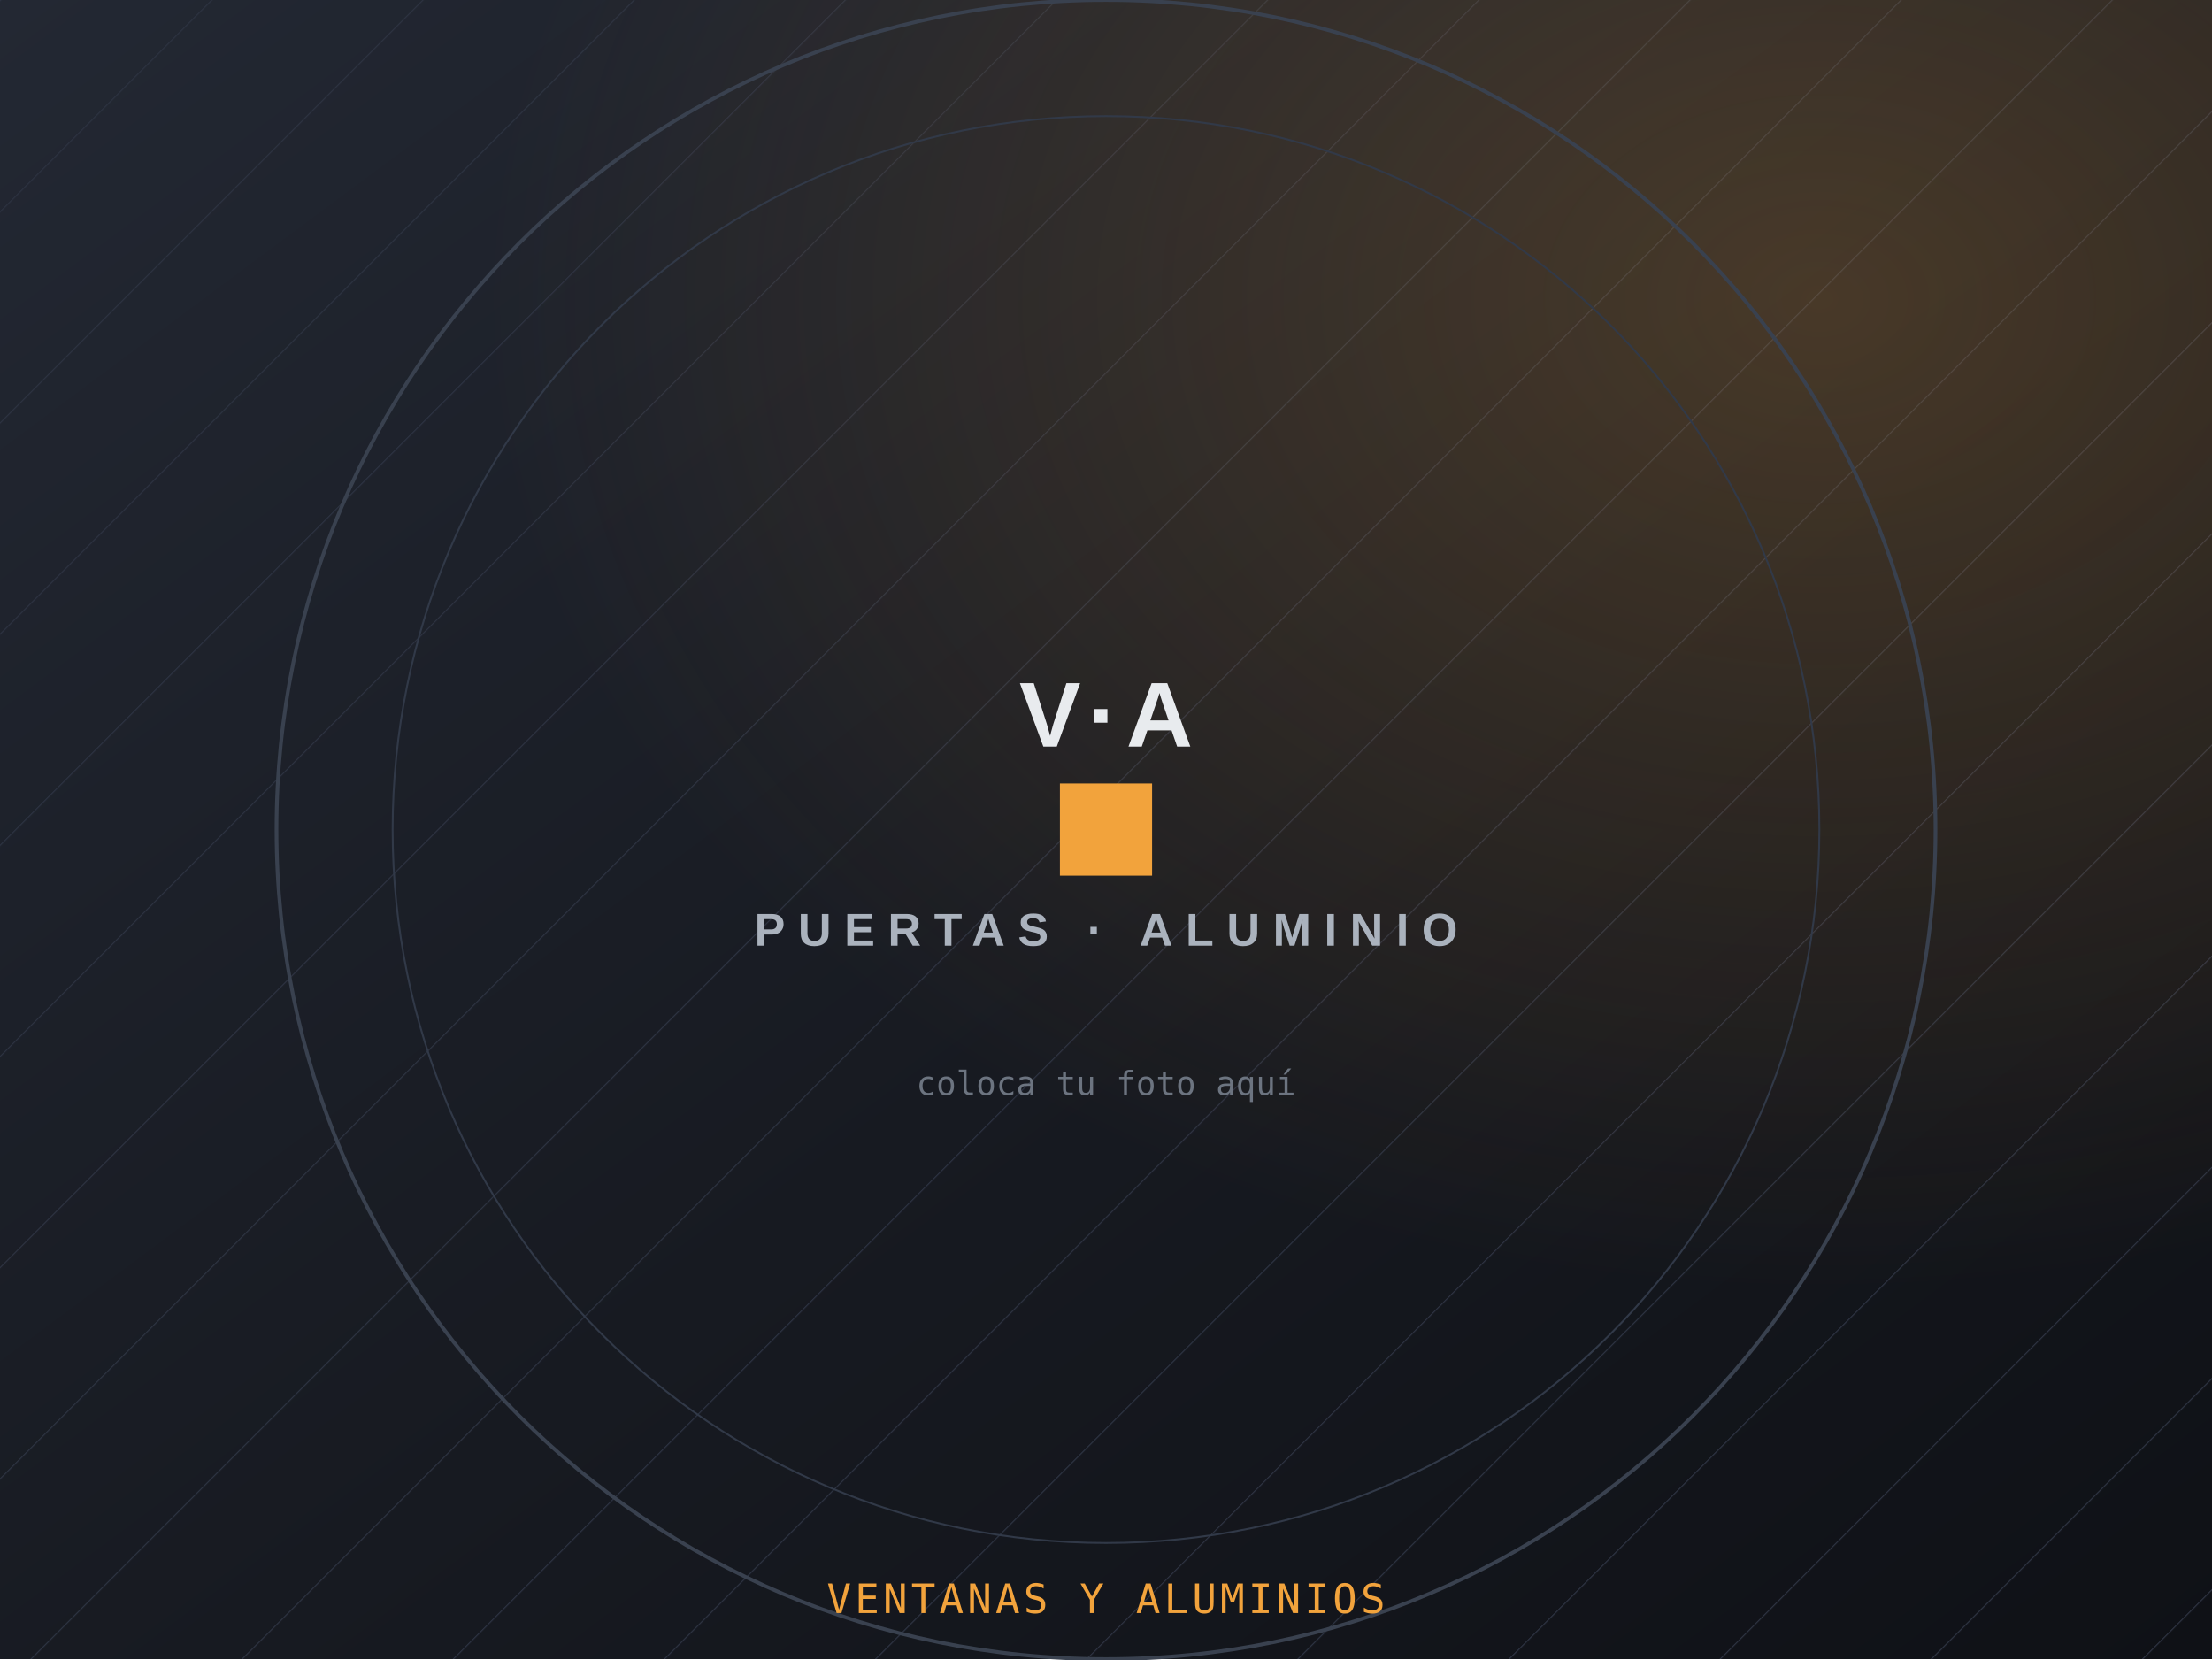
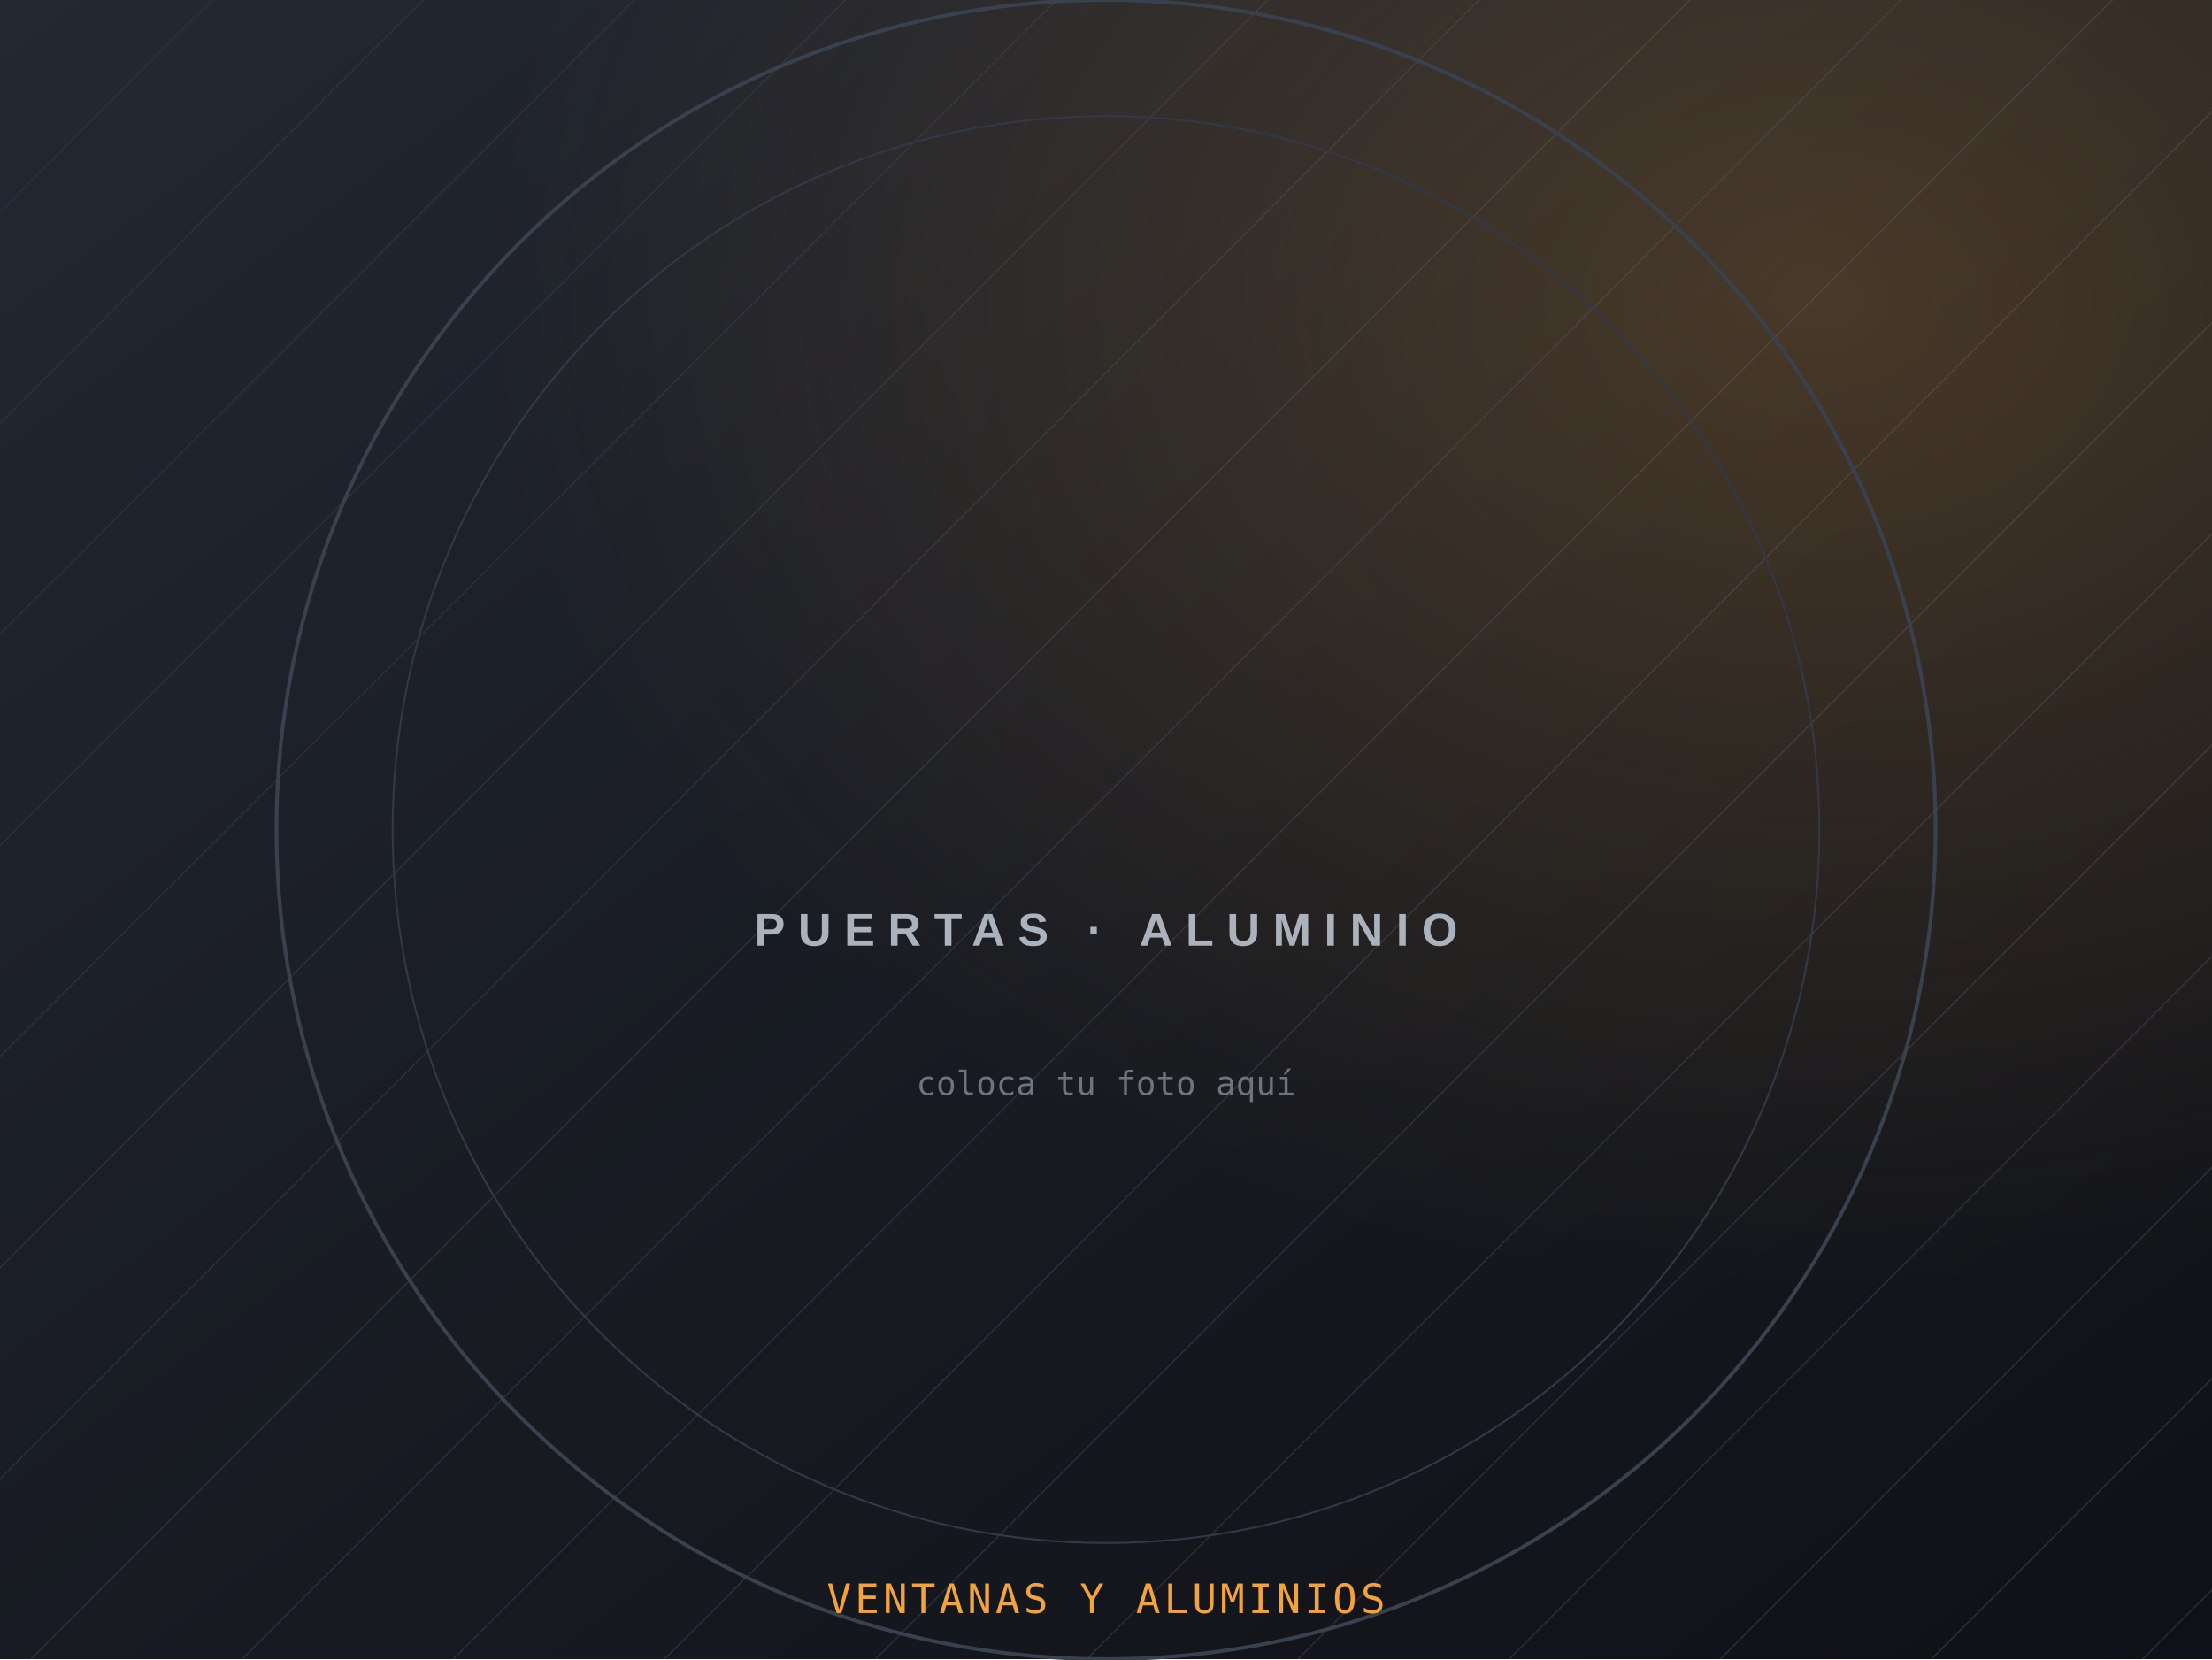
<svg xmlns="http://www.w3.org/2000/svg" width="1200" height="900" viewBox="0 0 1200 900" role="img" aria-label="Puertas · Aluminio — coloca tu foto aquí">
  <defs>
    <linearGradient id="g" x1="0" y1="0" x2="1" y2="1">
      <stop offset="0" stop-color="#232833" />
      <stop offset="0.55" stop-color="#171a21" />
      <stop offset="1" stop-color="#0f1116" />
    </linearGradient>
    <pattern id="lineas" width="81" height="81" patternUnits="userSpaceOnUse" patternTransform="rotate(45)">
      <line x1="0" y1="0" x2="0" y2="81" stroke="#2c3240" stroke-width="1.2" />
    </pattern>
    <radialGradient id="halo" cx="0.82" cy="0.18" r="0.6">
      <stop offset="0" stop-color="#f2a33c" stop-opacity="0.22" />
      <stop offset="1" stop-color="#f2a33c" stop-opacity="0" />
    </radialGradient>
  </defs>
  <rect width="1200" height="900" fill="url(#g)" />
  <rect width="1200" height="900" fill="url(#lineas)" />
  <rect width="1200" height="900" fill="url(#halo)" />
  <circle cx="600" cy="450" r="450" fill="none" stroke="#39414f" stroke-width="2" />
  <circle cx="600" cy="450" r="387" fill="none" stroke="#313948" stroke-width="1" />
-   <rect x="575" y="425" width="50" height="50" fill="#f2a33c" />
-   <text x="600" y="405" text-anchor="middle" fill="#e8ebee" font-family="Archivo, Arial, sans-serif" font-weight="800" font-size="50" letter-spacing="4">V·A</text>
  <text x="600" y="513" text-anchor="middle" fill="#aab2bd" font-family="Archivo, Arial, sans-serif" font-weight="600" font-size="25" letter-spacing="7">PUERTAS · ALUMINIO</text>
  <text x="600" y="594" text-anchor="middle" fill="#6c7480" font-family="Space Mono, monospace" font-size="18">coloca tu foto aquí</text>
  <text x="600" y="875" text-anchor="middle" fill="#f2a33c" font-family="Space Mono, monospace" font-size="22" letter-spacing="2">VENTANAS Y ALUMINIOS</text>
</svg>
